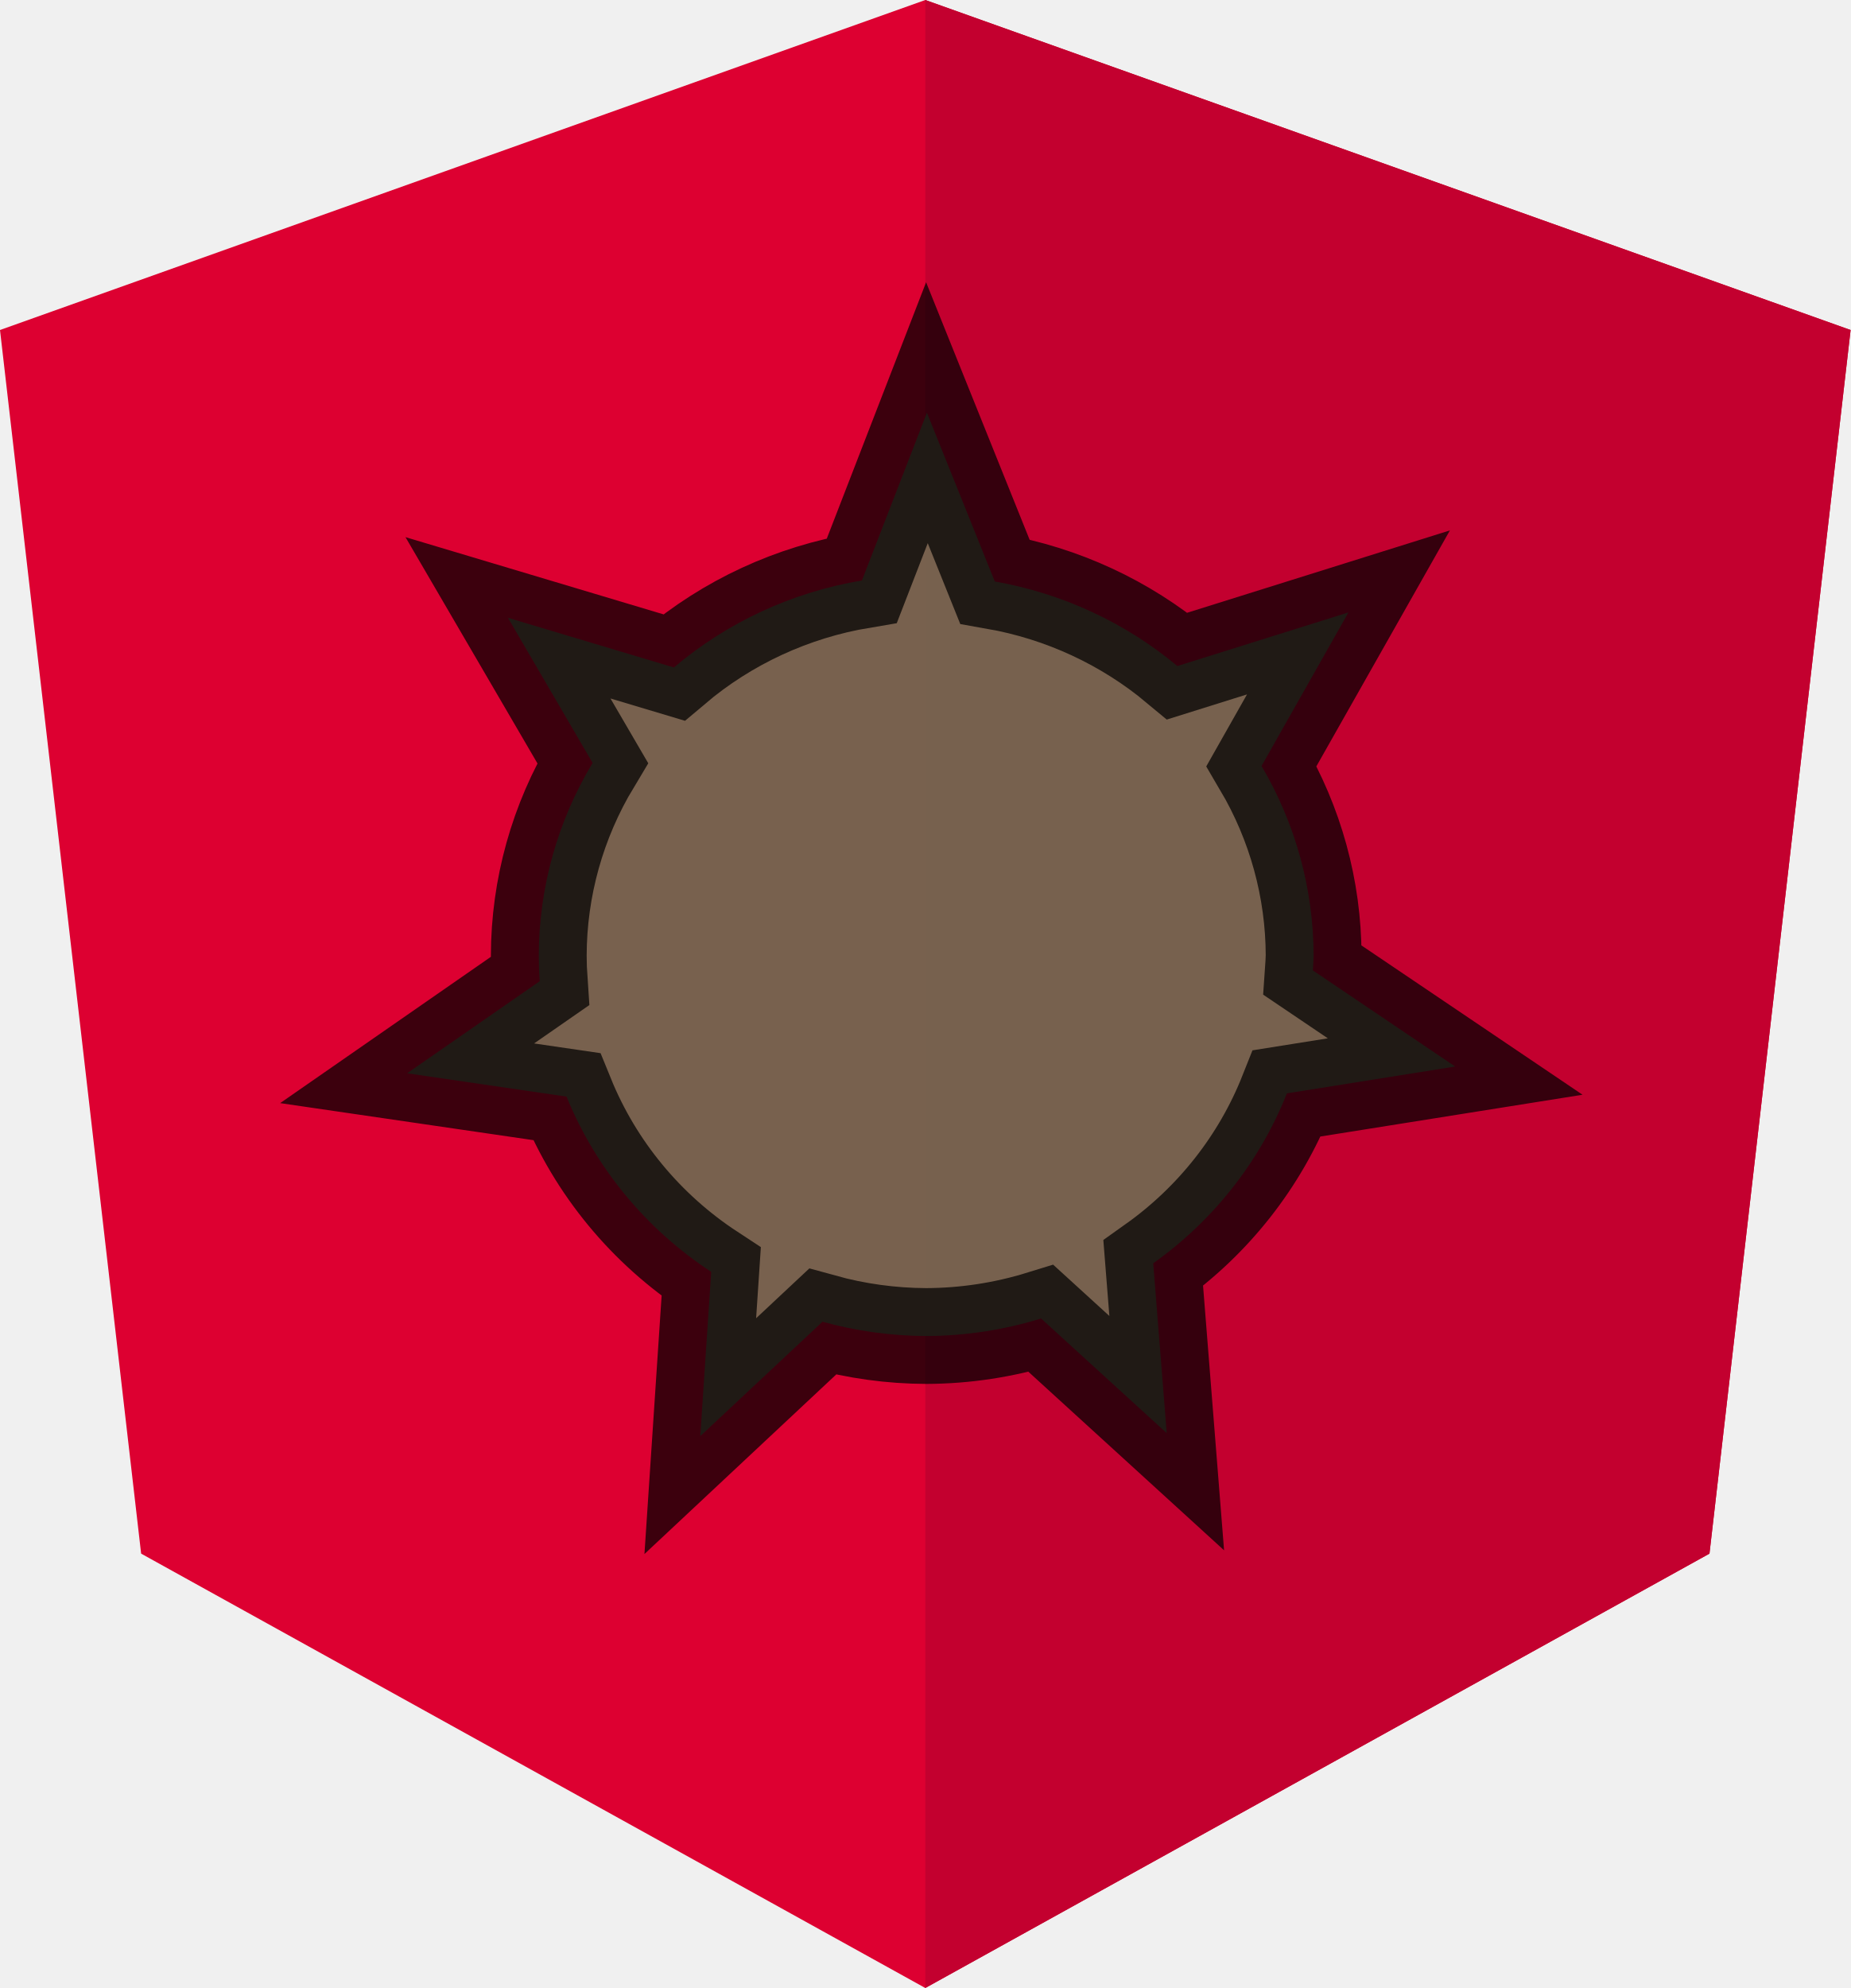
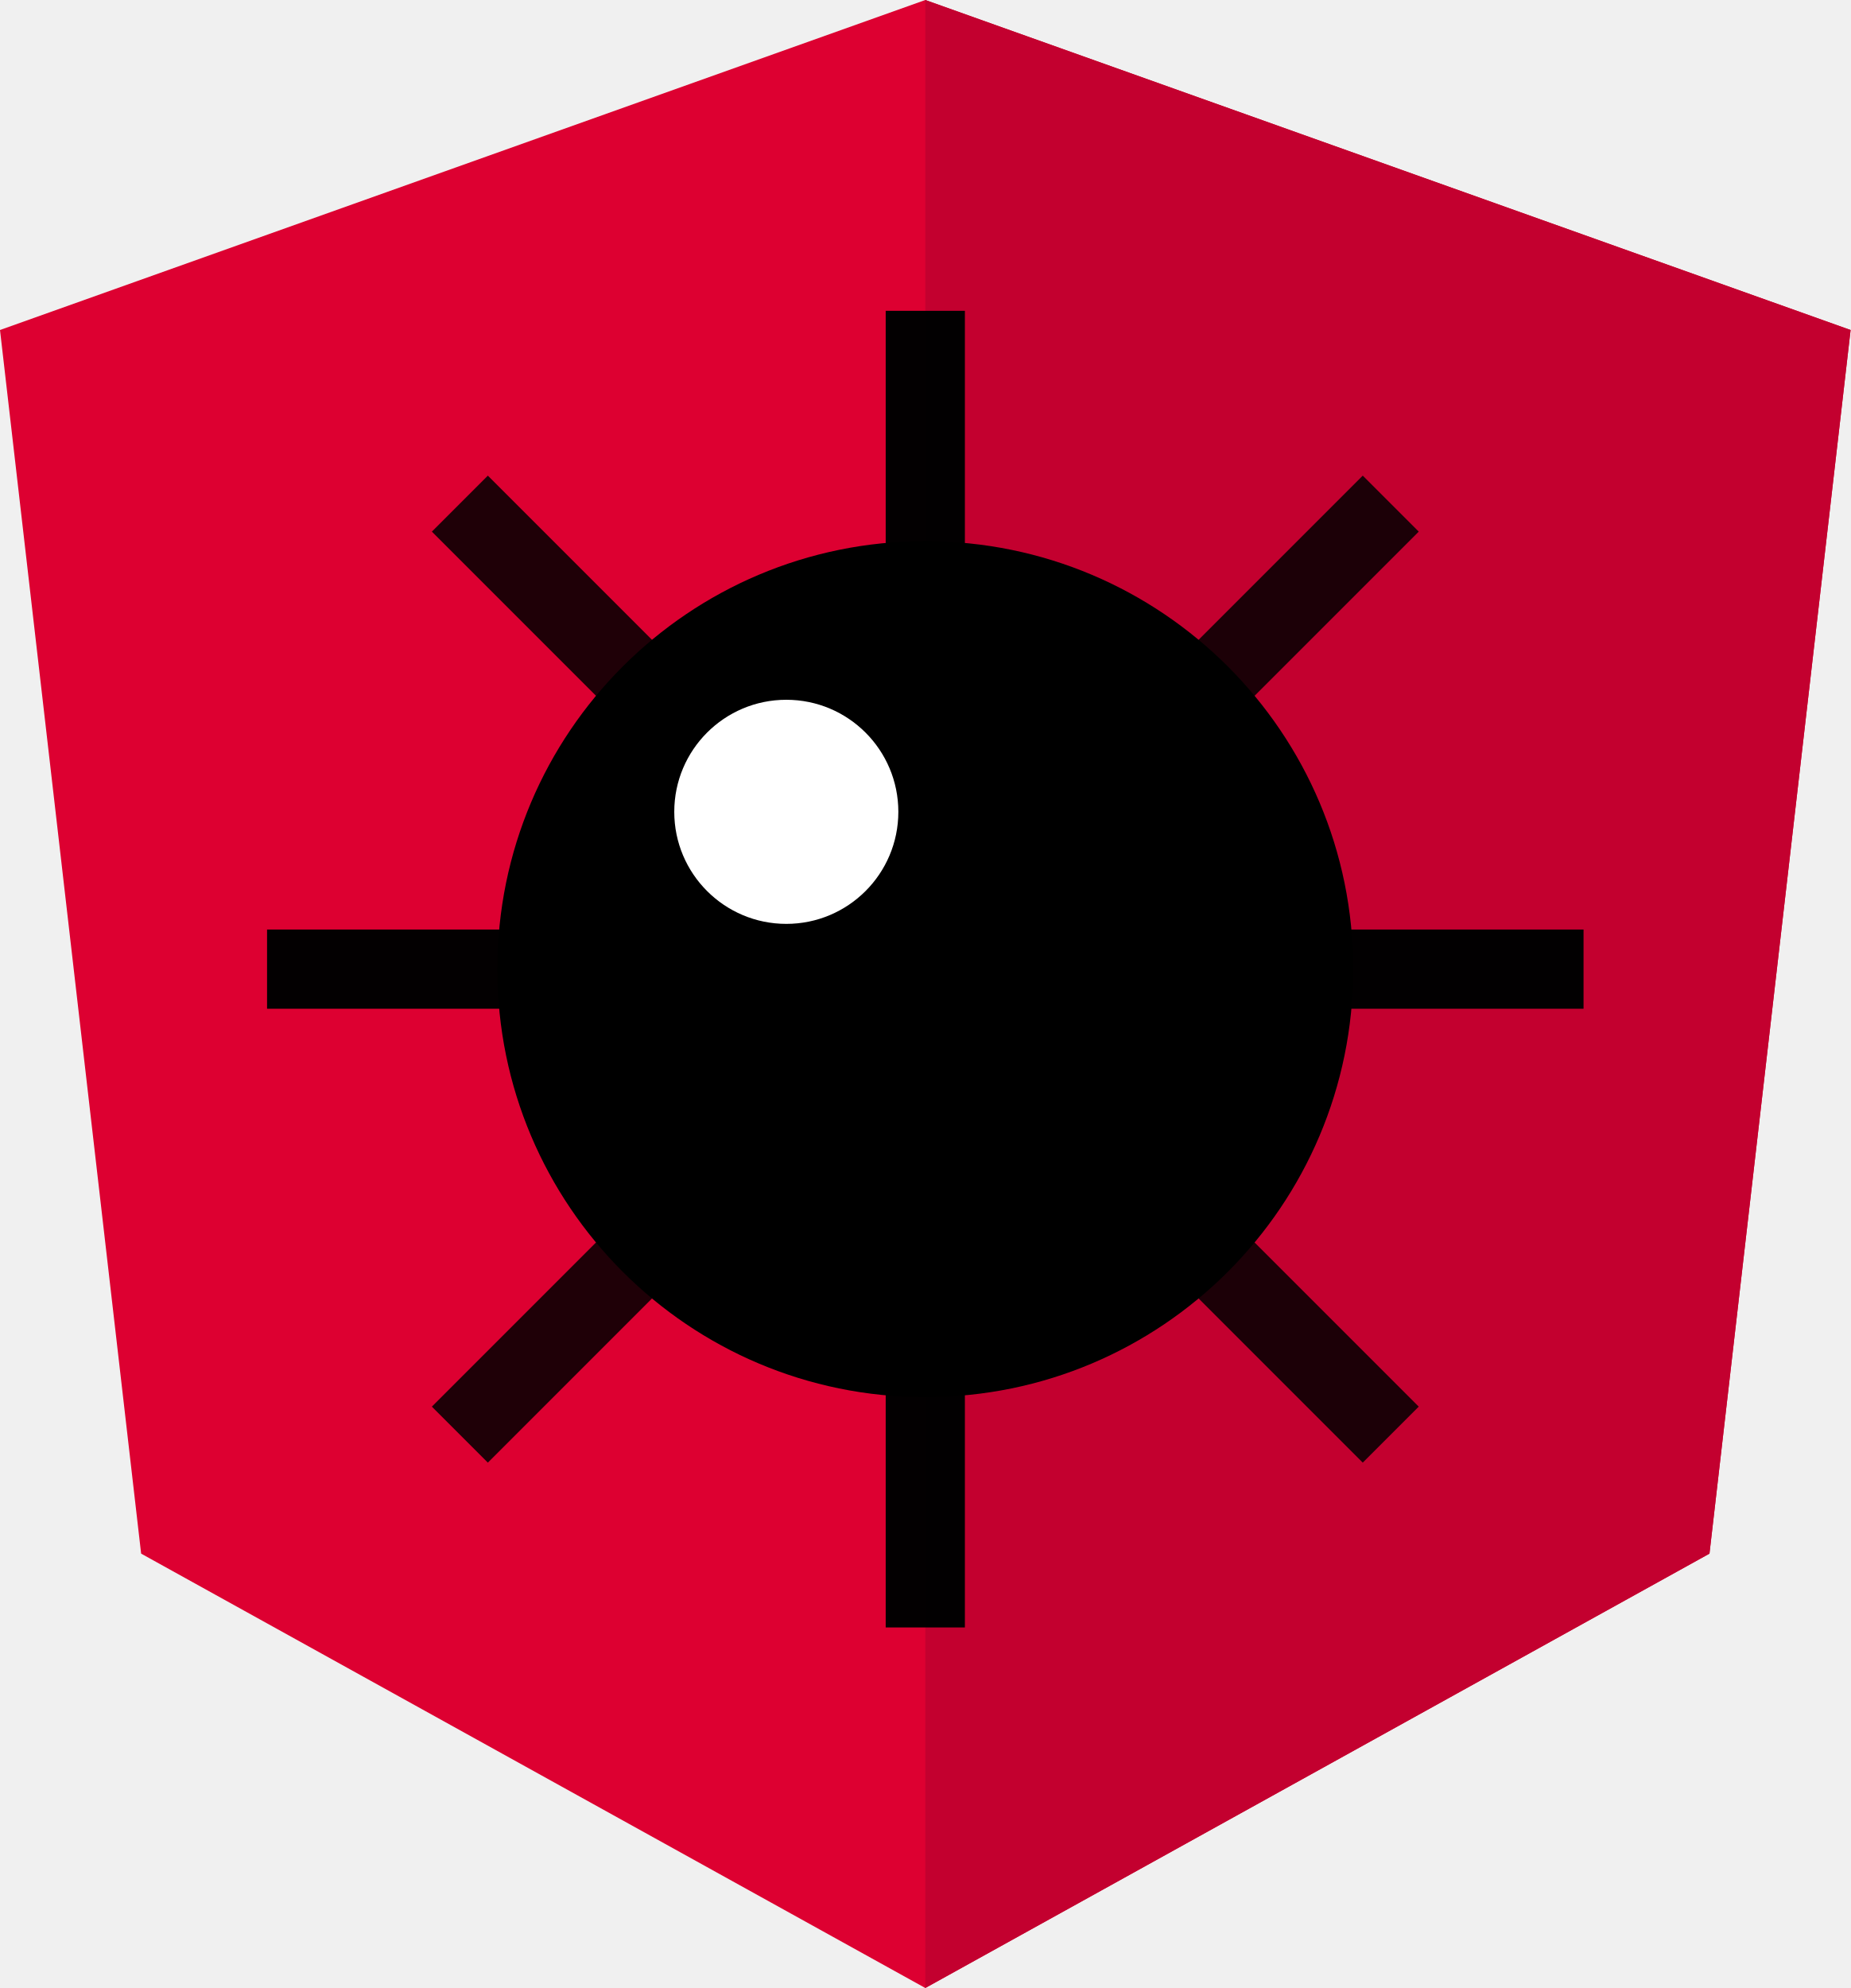
<svg xmlns="http://www.w3.org/2000/svg" version="1.1" id="Layer_1" x="0px" y="0px" viewBox="0 0 186.2 200" xml:space="preserve" width="186.2" height="200">
  <defs id="defs902" />
  <style type="text/css" id="style889">
	.st0{fill:#DD0031;}
	.st1{fill:#C3002F;}
	.st2{fill:#FFFFFF;}
</style>
  <g id="g897" transform="translate(-31.9,-30)">
-     <polygon class="st0" points="31.9,63.2 46.1,186.3 125,230 125,230 125,230 203.9,186.3 218.1,63.2 125,30 " id="polygon891" style="fill:#dd0031" />
-     <polygon class="st1" points="125,153.4 125,153.4 125,230 125,230 203.9,186.3 218.1,63.2 125,30 125,52.2 125,52.1 " id="polygon893" style="fill:#c3002f" />
-     <path style="fill:#766450;fill-opacity:0.969;stroke:#000000;stroke-width:9.638;stroke-miterlimit:4;stroke-dasharray:none;stroke-opacity:0.73" d="m 125.163,71.52 -6.538,16.877 a 38.983,38.274 0 0 0 -18.921,8.752 L 83.011,92.154 91.526,106.752 a 38.983,38.274 0 0 0 -5.417,19.382 38.983,38.274 0 0 0 0.093,2.582 l -13.339,9.26 16.04,2.346 a 38.983,38.274 0 0 0 14.556,17.629 l -1.099,16.529 12.295,-11.51 a 38.983,38.274 0 0 0 10.436,1.438 38.983,38.274 0 0 0 11.558,-1.763 l 12.642,11.533 -1.358,-17.088 a 38.983,38.274 0 0 0 13.452,-17.095 l 16.93,-2.698 -14.319,-9.669 a 38.983,38.274 0 0 0 0.076,-1.494 38.983,38.274 0 0 0 -5.241,-19.075 l 8.746,-15.449 -17.216,5.396 a 38.983,38.274 0 0 0 -18.37,-8.507 z" id="path920" />
+     <polygon class="st0" points="46.1,186.3 125,230 203.9,186.3 218.1,63.2 125,30 31.9,63.2 " id="polygon891" style="display:inline;fill:#dd0031" />
+     <polygon class="st1" points="125,230 203.9,186.3 218.1,63.2 125,30 125,52.2 125,52.1 125,153.4 " id="polygon893" style="display:inline;fill:#c3002f" />
+     <g transform="matrix(1.453414,0,0,1.453414,56.59014,50.56692)" id="g833">
+       <circle style="display:inline;fill:#000000;fill-opacity:1;stroke:#000000;stroke-width:0;stroke-linecap:square;stroke-linejoin:round;stroke-miterlimit:4;stroke-dasharray:none;stroke-opacity:0.821;paint-order:fill markers stroke" id="path841" cx="47.068" cy="52.932" r="29.624" />
+       <path style="fill:#000000;fill-opacity:1;stroke:#000000;stroke-width:5.482;stroke-linecap:square;stroke-linejoin:round;stroke-miterlimit:4;stroke-dasharray:none;stroke-opacity:0.985;paint-order:fill markers stroke" d="m 47.068,10.104 v 85.655" id="path851" />
+       <path style="fill:#000000;fill-opacity:1;stroke:#000000;stroke-width:5.482;stroke-linecap:square;stroke-linejoin:round;stroke-miterlimit:4;stroke-dasharray:none;stroke-opacity:0.985;paint-order:fill markers stroke" d="M 89.896,52.932 H 4.241" id="path851-3" />
+       <path style="display:inline;fill:#000000;fill-opacity:1;stroke:#000000;stroke-width:5.482;stroke-linecap:square;stroke-linejoin:round;stroke-miterlimit:4;stroke-dasharray:none;stroke-opacity:0.856;paint-order:fill markers stroke" d="M 16.785,22.648 77.352,83.215" id="path851-6" />
+       <path style="fill:#000000;fill-opacity:1;stroke:#000000;stroke-width:5.482;stroke-linecap:square;stroke-linejoin:round;stroke-miterlimit:4;stroke-dasharray:none;stroke-opacity:0.856;paint-order:fill markers stroke" d="M 77.352,22.648 16.785,83.215" id="path851-6-7" />
+       <circle style="fill:#ffffff;fill-opacity:1;stroke:#000000;stroke-width:0;stroke-linecap:square;stroke-linejoin:round;stroke-miterlimit:4;stroke-dasharray:none;stroke-opacity:0.985;paint-order:fill markers stroke" id="path898" cx="37.446" cy="42.043" r="7.756" />
+     </g>
  </g>
+   <style id="style889-3" type="text/css">
+ 	.st0{fill:#DD0031;}
+ 	.st1{fill:#C3002F;}
+ 	.st2{fill:#FFFFFF;}
+ </style>
</svg>
